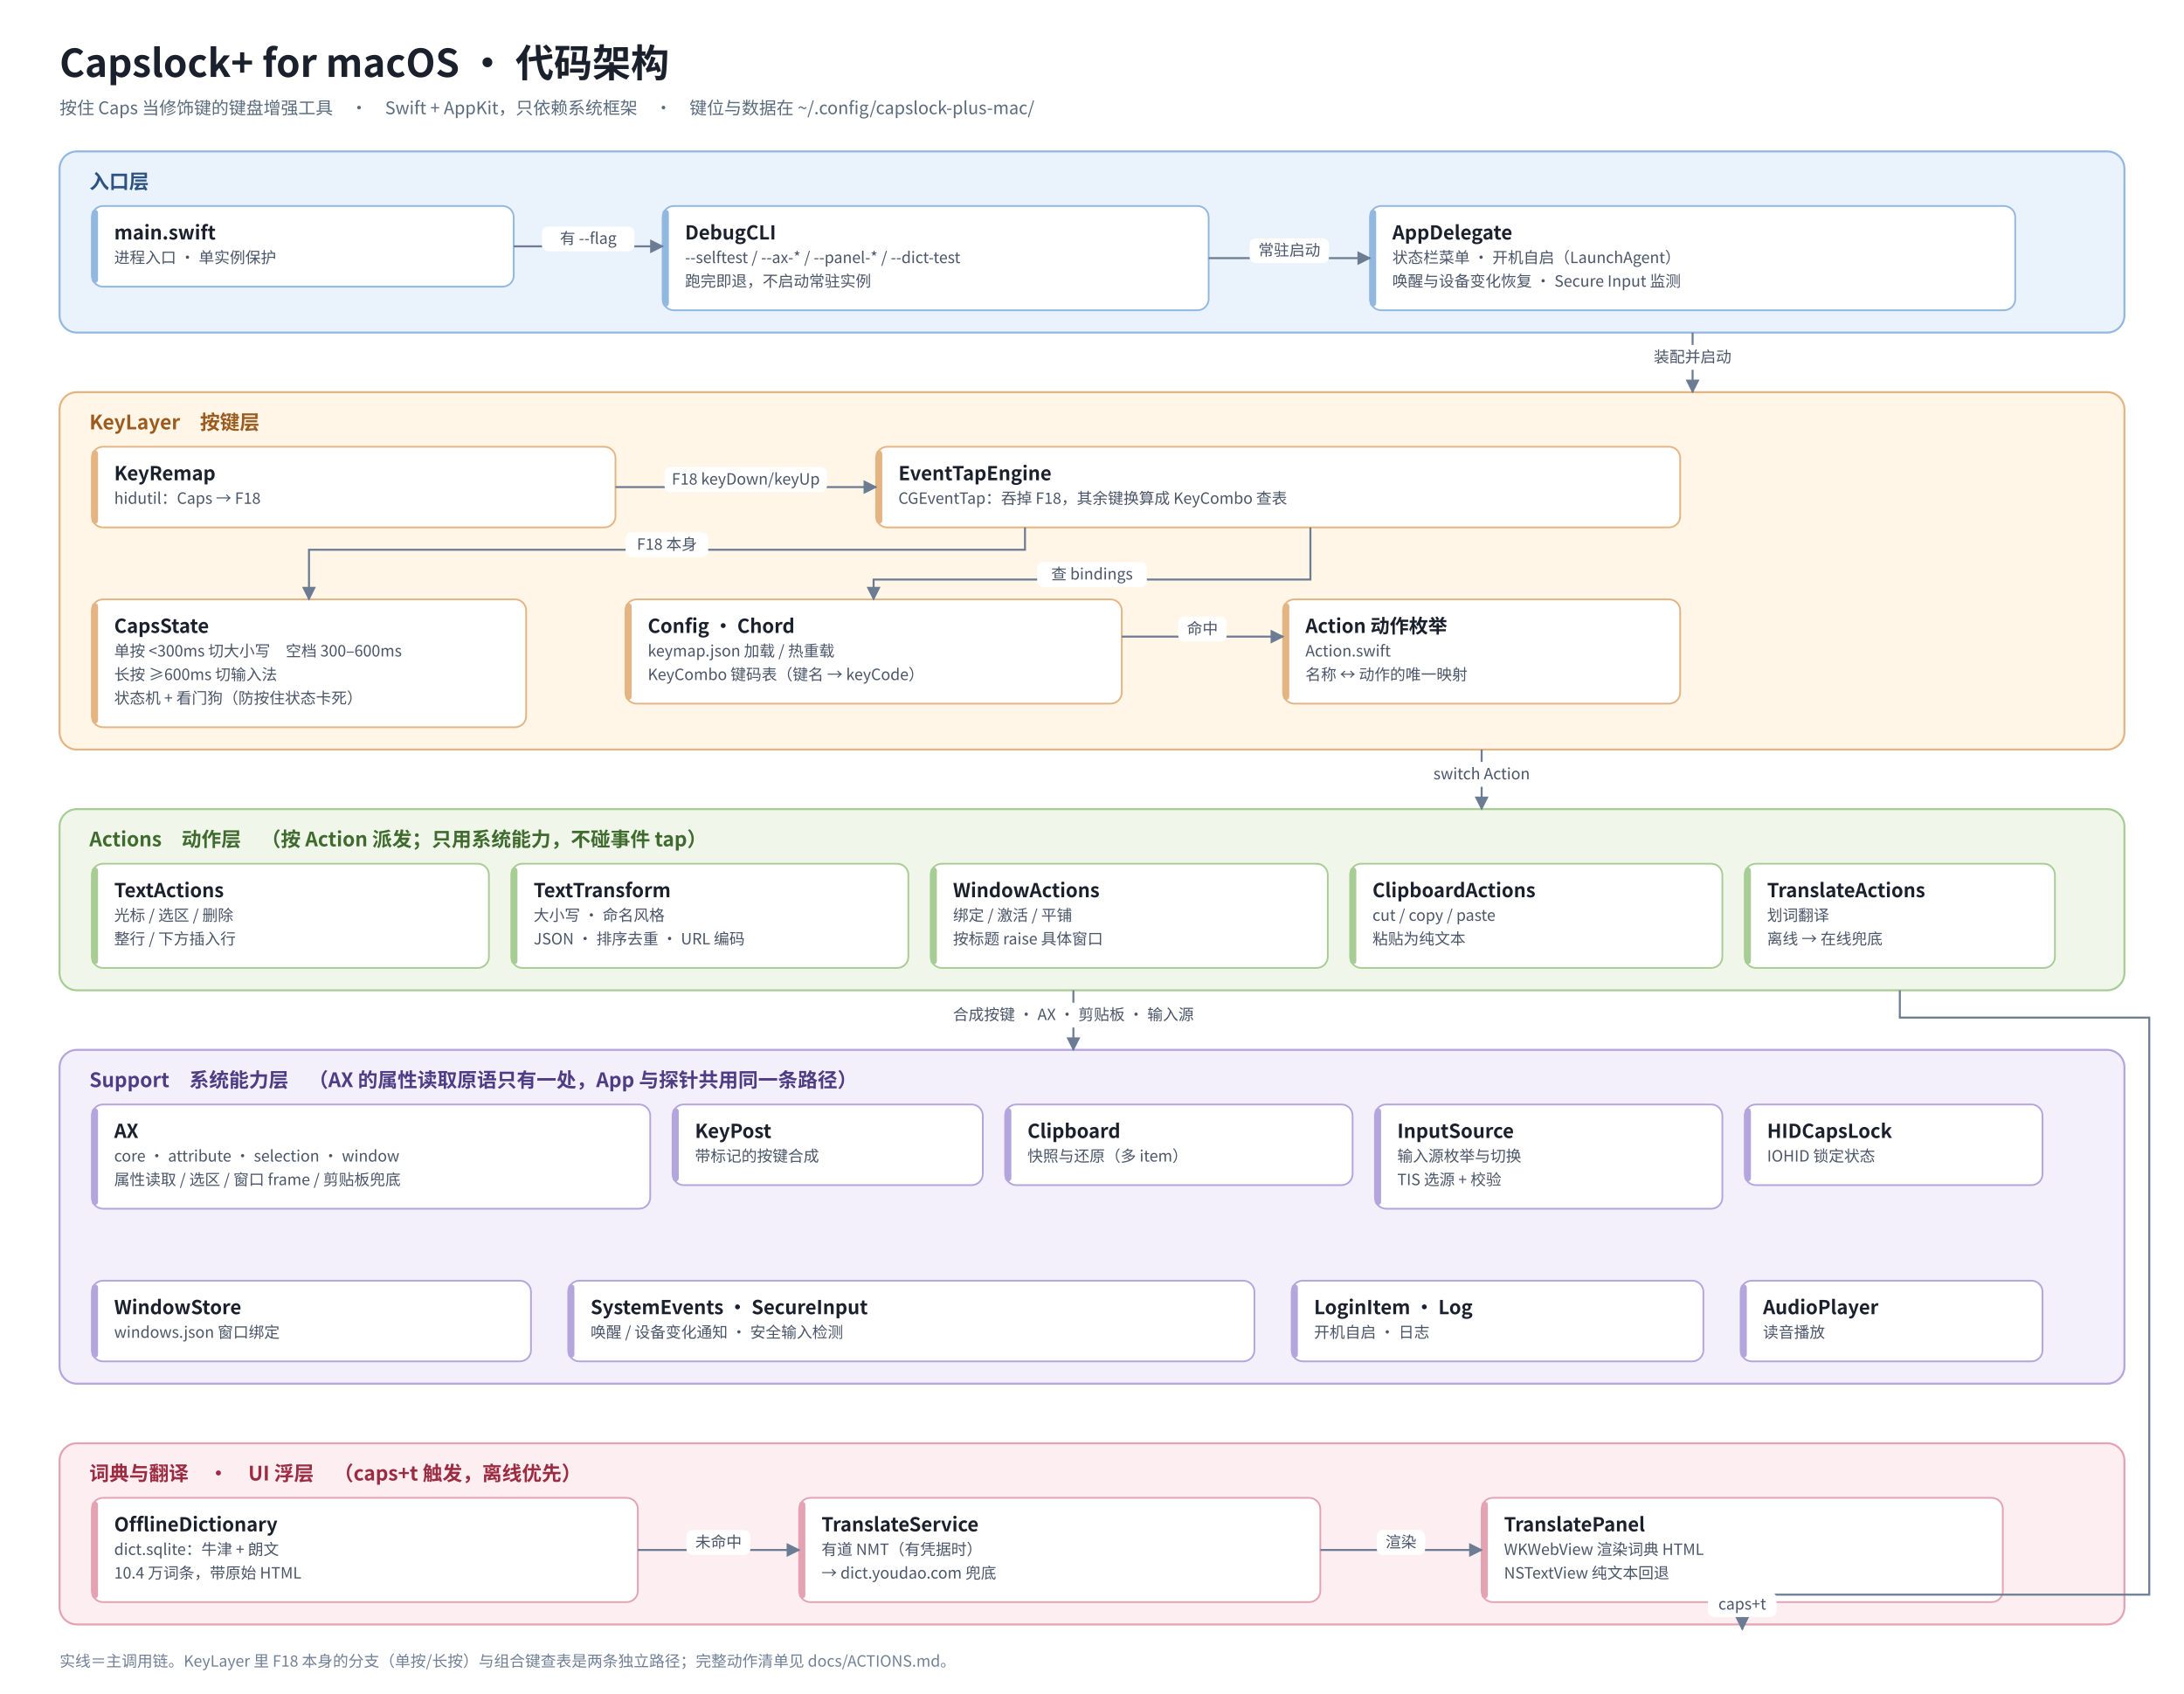
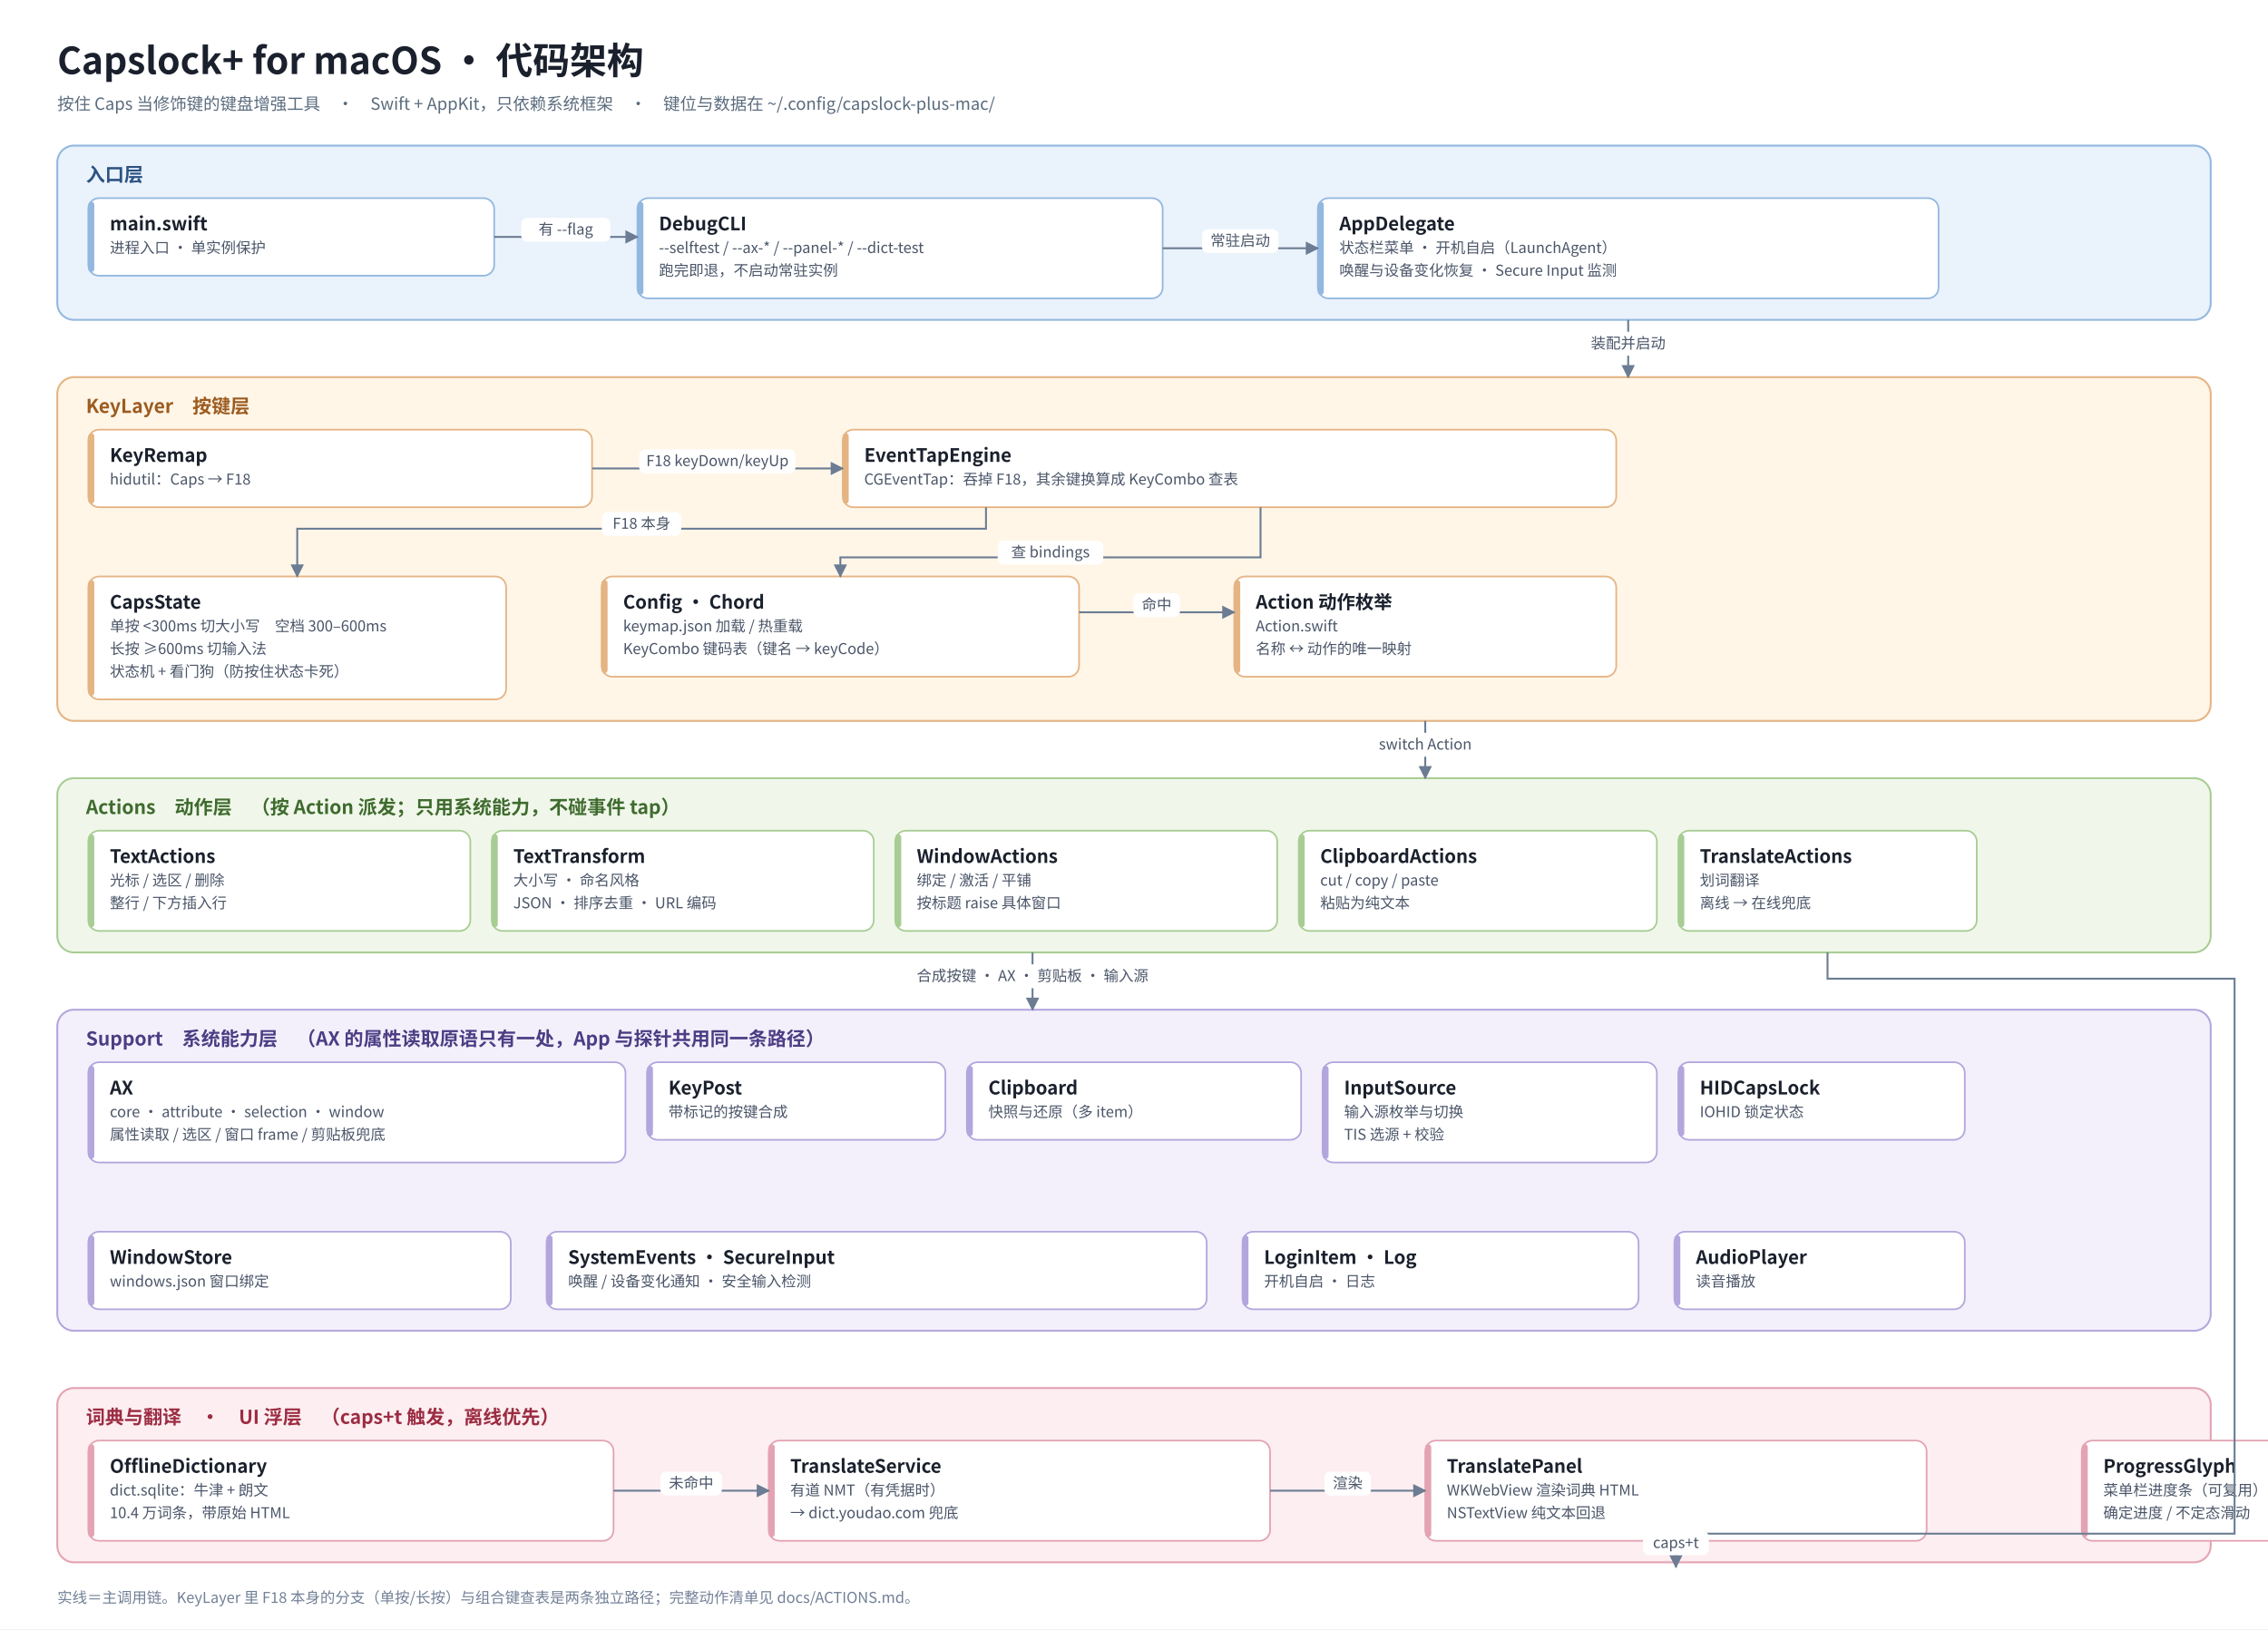
- <svg xmlns="http://www.w3.org/2000/svg" width="1760" height="1365">
+ <svg xmlns="http://www.w3.org/2000/svg" width="1900" height="1365">
  <defs>
    <marker id="a" viewBox="0 0 10 10" refX="9" refY="5" markerWidth="7" markerHeight="7" orient="auto-start-reverse">
      <path d="M 0 0 L 10 5 L 0 10 z" fill="#6b7c93" />
    </marker>
  </defs>
-   <rect width="1760" height="1365" fill="#ffffff" />
+   <rect width="1900" height="1365" fill="#ffffff" />
  <text x="48.0" y="62.0" font-family="Noto Sans CJK SC" font-size="31" font-weight="700" fill="#1a202c" text-anchor="start">Capslock+ for macOS · 代码架构</text>
  <text x="48.0" y="92.0" font-family="Noto Sans CJK SC" font-size="14" font-weight="400" fill="#5a6b7d" text-anchor="start">按住 Caps 当修饰键的键盘增强工具　·　Swift + AppKit，只依赖系统框架　·　键位与数据在 ~/.config/capslock-plus-mac/</text>
-   <rect x="48.0" y="122.0" width="1664.0" height="146.0" rx="14" fill="#eaf2fb" stroke="#93b8e0" stroke-width="1.6" />
+   <rect x="48.0" y="122.0" width="1804.0" height="146.0" rx="14" fill="#eaf2fb" stroke="#93b8e0" stroke-width="1.6" />
  <text x="72.0" y="152.0" font-family="Noto Sans CJK SC" font-size="16" font-weight="700" fill="#2c5282" text-anchor="start">入口层</text>
  <rect x="74.0" y="166.0" width="340.0" height="65.0" rx="9" fill="#ffffff" stroke="#93b8e0" stroke-width="1.4" />
  <rect x="74.0" y="169.0" width="5" height="59.0" rx="2.5" fill="#93b8e0" />
  <text x="92.0" y="193.0" font-family="Noto Sans CJK SC" font-size="15.5" font-weight="700" fill="#1a202c" text-anchor="start">main.swift</text>
  <text x="92.0" y="212.0" font-family="Noto Sans CJK SC" font-size="12.5" font-weight="400" fill="#4a5568" text-anchor="start">进程入口 · 单实例保护</text>
  <rect x="534.0" y="166.0" width="440.0" height="84.0" rx="9" fill="#ffffff" stroke="#93b8e0" stroke-width="1.4" />
  <rect x="534.0" y="169.0" width="5" height="78.0" rx="2.5" fill="#93b8e0" />
  <text x="552.0" y="193.0" font-family="Noto Sans CJK SC" font-size="15.5" font-weight="700" fill="#1a202c" text-anchor="start">DebugCLI</text>
  <text x="552.0" y="212.0" font-family="Noto Sans CJK SC" font-size="12.5" font-weight="400" fill="#4a5568" text-anchor="start">--selftest / --ax-* / --panel-* / --dict-test</text>
  <text x="552.0" y="231.0" font-family="Noto Sans CJK SC" font-size="12.5" font-weight="400" fill="#4a5568" text-anchor="start">跑完即退，不启动常驻实例</text>
  <rect x="1104.0" y="166.0" width="520.0" height="84.0" rx="9" fill="#ffffff" stroke="#93b8e0" stroke-width="1.4" />
  <rect x="1104.0" y="169.0" width="5" height="78.0" rx="2.5" fill="#93b8e0" />
  <text x="1122.0" y="193.0" font-family="Noto Sans CJK SC" font-size="15.5" font-weight="700" fill="#1a202c" text-anchor="start">AppDelegate</text>
  <text x="1122.0" y="212.0" font-family="Noto Sans CJK SC" font-size="12.5" font-weight="400" fill="#4a5568" text-anchor="start">状态栏菜单 · 开机自启（LaunchAgent）</text>
  <text x="1122.0" y="231.0" font-family="Noto Sans CJK SC" font-size="12.5" font-weight="400" fill="#4a5568" text-anchor="start">唤醒与设备变化恢复 · Secure Input 监测</text>
  <path d="M 414.0 198.5 L 534.0 198.5" stroke="#6b7c93" stroke-width="1.6" fill="none" marker-end="url(#a)" />
  <rect x="436.7" y="182.5" width="74.6" height="20" rx="5" fill="#ffffff" />
  <text x="474.0" y="196.5" font-family="Noto Sans CJK SC" font-size="12.5" font-weight="400" fill="#4a5568" text-anchor="middle">有 --flag</text>
  <path d="M 974.0 208.0 L 1104.0 208.0" stroke="#6b7c93" stroke-width="1.6" fill="none" marker-end="url(#a)" />
  <rect x="1007.0" y="192.0" width="64.0" height="20" rx="5" fill="#ffffff" />
  <text x="1039.0" y="206.0" font-family="Noto Sans CJK SC" font-size="12.5" font-weight="400" fill="#4a5568" text-anchor="middle">常驻启动</text>
-   <rect x="48.0" y="316.0" width="1664.0" height="288.0" rx="14" fill="#fff6e8" stroke="#e5b483" stroke-width="1.6" />
+   <rect x="48.0" y="316.0" width="1804.0" height="288.0" rx="14" fill="#fff6e8" stroke="#e5b483" stroke-width="1.6" />
  <text x="72.0" y="346.0" font-family="Noto Sans CJK SC" font-size="16" font-weight="700" fill="#9c5b1f" text-anchor="start">KeyLayer　按键层</text>
  <rect x="74.0" y="360.0" width="422.0" height="65.0" rx="9" fill="#ffffff" stroke="#e5b483" stroke-width="1.4" />
  <rect x="74.0" y="363.0" width="5" height="59.0" rx="2.5" fill="#e5b483" />
  <text x="92.0" y="387.0" font-family="Noto Sans CJK SC" font-size="15.5" font-weight="700" fill="#1a202c" text-anchor="start">KeyRemap</text>
  <text x="92.0" y="406.0" font-family="Noto Sans CJK SC" font-size="12.5" font-weight="400" fill="#4a5568" text-anchor="start">hidutil：Caps → F18</text>
  <rect x="706.0" y="360.0" width="648.0" height="65.0" rx="9" fill="#ffffff" stroke="#e5b483" stroke-width="1.4" />
  <rect x="706.0" y="363.0" width="5" height="59.0" rx="2.5" fill="#e5b483" />
  <text x="724.0" y="387.0" font-family="Noto Sans CJK SC" font-size="15.5" font-weight="700" fill="#1a202c" text-anchor="start">EventTapEngine</text>
  <text x="724.0" y="406.0" font-family="Noto Sans CJK SC" font-size="12.5" font-weight="400" fill="#4a5568" text-anchor="start">CGEventTap：吞掉 F18，其余键换算成 KeyCombo 查表</text>
  <rect x="74.0" y="483.0" width="350.0" height="103.0" rx="9" fill="#ffffff" stroke="#e5b483" stroke-width="1.4" />
  <rect x="74.0" y="486.0" width="5" height="97.0" rx="2.5" fill="#e5b483" />
  <text x="92.0" y="510.0" font-family="Noto Sans CJK SC" font-size="15.5" font-weight="700" fill="#1a202c" text-anchor="start">CapsState</text>
  <text x="92.0" y="529.0" font-family="Noto Sans CJK SC" font-size="12.5" font-weight="400" fill="#4a5568" text-anchor="start">单按 &lt;300ms 切大小写　空档 300–600ms</text>
  <text x="92.0" y="548.0" font-family="Noto Sans CJK SC" font-size="12.5" font-weight="400" fill="#4a5568" text-anchor="start">长按 ≥600ms 切输入法</text>
  <text x="92.0" y="567.0" font-family="Noto Sans CJK SC" font-size="12.5" font-weight="400" fill="#4a5568" text-anchor="start">状态机 + 看门狗（防按住状态卡死）</text>
  <rect x="504.0" y="483.0" width="400.0" height="84.0" rx="9" fill="#ffffff" stroke="#e5b483" stroke-width="1.4" />
  <rect x="504.0" y="486.0" width="5" height="78.0" rx="2.5" fill="#e5b483" />
  <text x="522.0" y="510.0" font-family="Noto Sans CJK SC" font-size="15.5" font-weight="700" fill="#1a202c" text-anchor="start">Config · Chord</text>
  <text x="522.0" y="529.0" font-family="Noto Sans CJK SC" font-size="12.5" font-weight="400" fill="#4a5568" text-anchor="start">keymap.json 加载 / 热重载</text>
  <text x="522.0" y="548.0" font-family="Noto Sans CJK SC" font-size="12.5" font-weight="400" fill="#4a5568" text-anchor="start">KeyCombo 键码表（键名 → keyCode）</text>
  <rect x="1034.0" y="483.0" width="320.0" height="84.0" rx="9" fill="#ffffff" stroke="#e5b483" stroke-width="1.4" />
  <rect x="1034.0" y="486.0" width="5" height="78.0" rx="2.5" fill="#e5b483" />
  <text x="1052.0" y="510.0" font-family="Noto Sans CJK SC" font-size="15.5" font-weight="700" fill="#1a202c" text-anchor="start">Action 动作枚举</text>
  <text x="1052.0" y="529.0" font-family="Noto Sans CJK SC" font-size="12.5" font-weight="400" fill="#4a5568" text-anchor="start">Action.swift</text>
  <text x="1052.0" y="548.0" font-family="Noto Sans CJK SC" font-size="12.5" font-weight="400" fill="#4a5568" text-anchor="start">名称 ↔ 动作的唯一映射</text>
  <path d="M 496.0 392.5 L 706.0 392.5" stroke="#6b7c93" stroke-width="1.6" fill="none" marker-end="url(#a)" />
  <rect x="535.5" y="376.5" width="130.9" height="20" rx="5" fill="#ffffff" />
  <text x="601.0" y="390.5" font-family="Noto Sans CJK SC" font-size="12.5" font-weight="400" fill="#4a5568" text-anchor="middle">F18 keyDown/keyUp</text>
  <path d="M 826.0 425.0 L 826.0 443.0 L 249.0 443.0 L 249.0 483.0" stroke="#6b7c93" stroke-width="1.6" fill="none" marker-end="url(#a)" />
  <path d="M 1056.0 425.0 L 1056.0 467.0 L 704.0 467.0 L 704.0 483.0" stroke="#6b7c93" stroke-width="1.6" fill="none" marker-end="url(#a)" />
  <rect x="504.2" y="429.0" width="66.5" height="20" rx="5" fill="#ffffff" />
  <text x="537.5" y="443.0" font-family="Noto Sans CJK SC" font-size="12.5" font-weight="400" fill="#4a5568" text-anchor="middle">F18 本身</text>
  <rect x="835.8" y="453.0" width="88.4" height="20" rx="5" fill="#ffffff" />
  <text x="880.0" y="467.0" font-family="Noto Sans CJK SC" font-size="12.5" font-weight="400" fill="#4a5568" text-anchor="middle">查 bindings</text>
  <path d="M 904.0 513.0 L 1034.0 513.0" stroke="#6b7c93" stroke-width="1.6" fill="none" marker-end="url(#a)" />
  <rect x="949.5" y="497.0" width="39.0" height="20" rx="5" fill="#ffffff" />
  <text x="969.0" y="511.0" font-family="Noto Sans CJK SC" font-size="12.5" font-weight="400" fill="#4a5568" text-anchor="middle">命中</text>
-   <rect x="48.0" y="652.0" width="1664.0" height="146.0" rx="14" fill="#f0f7ea" stroke="#a8cd94" stroke-width="1.6" />
+   <rect x="48.0" y="652.0" width="1804.0" height="146.0" rx="14" fill="#f0f7ea" stroke="#a8cd94" stroke-width="1.6" />
  <text x="72.0" y="682.0" font-family="Noto Sans CJK SC" font-size="16" font-weight="700" fill="#3f6b2e" text-anchor="start">Actions　动作层　（按 Action 派发；只用系统能力，不碰事件 tap）</text>
  <rect x="74.0" y="696.0" width="320.0" height="84.0" rx="9" fill="#ffffff" stroke="#a8cd94" stroke-width="1.4" />
  <rect x="74.0" y="699.0" width="5" height="78.0" rx="2.5" fill="#a8cd94" />
  <text x="92.0" y="723.0" font-family="Noto Sans CJK SC" font-size="15.5" font-weight="700" fill="#1a202c" text-anchor="start">TextActions</text>
  <text x="92.0" y="742.0" font-family="Noto Sans CJK SC" font-size="12.5" font-weight="400" fill="#4a5568" text-anchor="start">光标 / 选区 / 删除</text>
  <text x="92.0" y="761.0" font-family="Noto Sans CJK SC" font-size="12.5" font-weight="400" fill="#4a5568" text-anchor="start">整行 / 下方插入行</text>
  <rect x="412.0" y="696.0" width="320.0" height="84.0" rx="9" fill="#ffffff" stroke="#a8cd94" stroke-width="1.4" />
  <rect x="412.0" y="699.0" width="5" height="78.0" rx="2.5" fill="#a8cd94" />
  <text x="430.0" y="723.0" font-family="Noto Sans CJK SC" font-size="15.5" font-weight="700" fill="#1a202c" text-anchor="start">TextTransform</text>
  <text x="430.0" y="742.0" font-family="Noto Sans CJK SC" font-size="12.5" font-weight="400" fill="#4a5568" text-anchor="start">大小写 · 命名风格</text>
  <text x="430.0" y="761.0" font-family="Noto Sans CJK SC" font-size="12.5" font-weight="400" fill="#4a5568" text-anchor="start">JSON · 排序去重 · URL 编码</text>
  <rect x="750.0" y="696.0" width="320.0" height="84.0" rx="9" fill="#ffffff" stroke="#a8cd94" stroke-width="1.4" />
  <rect x="750.0" y="699.0" width="5" height="78.0" rx="2.5" fill="#a8cd94" />
  <text x="768.0" y="723.0" font-family="Noto Sans CJK SC" font-size="15.5" font-weight="700" fill="#1a202c" text-anchor="start">WindowActions</text>
  <text x="768.0" y="742.0" font-family="Noto Sans CJK SC" font-size="12.5" font-weight="400" fill="#4a5568" text-anchor="start">绑定 / 激活 / 平铺</text>
  <text x="768.0" y="761.0" font-family="Noto Sans CJK SC" font-size="12.5" font-weight="400" fill="#4a5568" text-anchor="start">按标题 raise 具体窗口</text>
  <rect x="1088.0" y="696.0" width="300.0" height="84.0" rx="9" fill="#ffffff" stroke="#a8cd94" stroke-width="1.4" />
  <rect x="1088.0" y="699.0" width="5" height="78.0" rx="2.5" fill="#a8cd94" />
  <text x="1106.0" y="723.0" font-family="Noto Sans CJK SC" font-size="15.5" font-weight="700" fill="#1a202c" text-anchor="start">ClipboardActions</text>
  <text x="1106.0" y="742.0" font-family="Noto Sans CJK SC" font-size="12.5" font-weight="400" fill="#4a5568" text-anchor="start">cut / copy / paste</text>
  <text x="1106.0" y="761.0" font-family="Noto Sans CJK SC" font-size="12.5" font-weight="400" fill="#4a5568" text-anchor="start">粘贴为纯文本</text>
  <rect x="1406.0" y="696.0" width="250.0" height="84.0" rx="9" fill="#ffffff" stroke="#a8cd94" stroke-width="1.4" />
  <rect x="1406.0" y="699.0" width="5" height="78.0" rx="2.5" fill="#a8cd94" />
  <text x="1424.0" y="723.0" font-family="Noto Sans CJK SC" font-size="15.5" font-weight="700" fill="#1a202c" text-anchor="start">TranslateActions</text>
  <text x="1424.0" y="742.0" font-family="Noto Sans CJK SC" font-size="12.5" font-weight="400" fill="#4a5568" text-anchor="start">划词翻译</text>
  <text x="1424.0" y="761.0" font-family="Noto Sans CJK SC" font-size="12.5" font-weight="400" fill="#4a5568" text-anchor="start">离线 → 在线兜底</text>
-   <rect x="48.0" y="846.0" width="1664.0" height="269.0" rx="14" fill="#f3f0fb" stroke="#b3a6dd" stroke-width="1.6" />
+   <rect x="48.0" y="846.0" width="1804.0" height="269.0" rx="14" fill="#f3f0fb" stroke="#b3a6dd" stroke-width="1.6" />
  <text x="72.0" y="876.0" font-family="Noto Sans CJK SC" font-size="16" font-weight="700" fill="#4c3d84" text-anchor="start">Support　系统能力层　（AX 的属性读取原语只有一处，App 与探针共用同一条路径）</text>
  <rect x="74.0" y="890.0" width="450.0" height="84.0" rx="9" fill="#ffffff" stroke="#b3a6dd" stroke-width="1.4" />
  <rect x="74.0" y="893.0" width="5" height="78.0" rx="2.5" fill="#b3a6dd" />
  <text x="92.0" y="917.0" font-family="Noto Sans CJK SC" font-size="15.5" font-weight="700" fill="#1a202c" text-anchor="start">AX</text>
  <text x="92.0" y="936.0" font-family="Noto Sans CJK SC" font-size="12.5" font-weight="400" fill="#4a5568" text-anchor="start">core · attribute · selection · window</text>
  <text x="92.0" y="955.0" font-family="Noto Sans CJK SC" font-size="12.5" font-weight="400" fill="#4a5568" text-anchor="start">属性读取 / 选区 / 窗口 frame / 剪贴板兜底</text>
  <rect x="542.0" y="890.0" width="250.0" height="65.0" rx="9" fill="#ffffff" stroke="#b3a6dd" stroke-width="1.4" />
  <rect x="542.0" y="893.0" width="5" height="59.0" rx="2.5" fill="#b3a6dd" />
  <text x="560.0" y="917.0" font-family="Noto Sans CJK SC" font-size="15.5" font-weight="700" fill="#1a202c" text-anchor="start">KeyPost</text>
  <text x="560.0" y="936.0" font-family="Noto Sans CJK SC" font-size="12.5" font-weight="400" fill="#4a5568" text-anchor="start">带标记的按键合成</text>
  <rect x="810.0" y="890.0" width="280.0" height="65.0" rx="9" fill="#ffffff" stroke="#b3a6dd" stroke-width="1.4" />
  <rect x="810.0" y="893.0" width="5" height="59.0" rx="2.5" fill="#b3a6dd" />
  <text x="828.0" y="917.0" font-family="Noto Sans CJK SC" font-size="15.5" font-weight="700" fill="#1a202c" text-anchor="start">Clipboard</text>
  <text x="828.0" y="936.0" font-family="Noto Sans CJK SC" font-size="12.5" font-weight="400" fill="#4a5568" text-anchor="start">快照与还原（多 item）</text>
  <rect x="1108.0" y="890.0" width="280.0" height="84.0" rx="9" fill="#ffffff" stroke="#b3a6dd" stroke-width="1.4" />
  <rect x="1108.0" y="893.0" width="5" height="78.0" rx="2.5" fill="#b3a6dd" />
  <text x="1126.0" y="917.0" font-family="Noto Sans CJK SC" font-size="15.5" font-weight="700" fill="#1a202c" text-anchor="start">InputSource</text>
  <text x="1126.0" y="936.0" font-family="Noto Sans CJK SC" font-size="12.5" font-weight="400" fill="#4a5568" text-anchor="start">输入源枚举与切换</text>
  <text x="1126.0" y="955.0" font-family="Noto Sans CJK SC" font-size="12.5" font-weight="400" fill="#4a5568" text-anchor="start">TIS 选源 + 校验</text>
  <rect x="1406.0" y="890.0" width="240.0" height="65.0" rx="9" fill="#ffffff" stroke="#b3a6dd" stroke-width="1.4" />
  <rect x="1406.0" y="893.0" width="5" height="59.0" rx="2.5" fill="#b3a6dd" />
  <text x="1424.0" y="917.0" font-family="Noto Sans CJK SC" font-size="15.5" font-weight="700" fill="#1a202c" text-anchor="start">HIDCapsLock</text>
  <text x="1424.0" y="936.0" font-family="Noto Sans CJK SC" font-size="12.5" font-weight="400" fill="#4a5568" text-anchor="start">IOHID 锁定状态</text>
  <rect x="74.0" y="1032.0" width="353.9" height="65.0" rx="9" fill="#ffffff" stroke="#b3a6dd" stroke-width="1.4" />
  <rect x="74.0" y="1035.0" width="5" height="59.0" rx="2.5" fill="#b3a6dd" />
  <text x="92.0" y="1059.0" font-family="Noto Sans CJK SC" font-size="15.5" font-weight="700" fill="#1a202c" text-anchor="start">WindowStore</text>
  <text x="92.0" y="1078.0" font-family="Noto Sans CJK SC" font-size="12.5" font-weight="400" fill="#4a5568" text-anchor="start">windows.json 窗口绑定</text>
  <rect x="457.9" y="1032.0" width="553.0" height="65.0" rx="9" fill="#ffffff" stroke="#b3a6dd" stroke-width="1.4" />
  <rect x="457.9" y="1035.0" width="5" height="59.0" rx="2.5" fill="#b3a6dd" />
  <text x="475.9" y="1059.0" font-family="Noto Sans CJK SC" font-size="15.5" font-weight="700" fill="#1a202c" text-anchor="start">SystemEvents · SecureInput</text>
  <text x="475.9" y="1078.0" font-family="Noto Sans CJK SC" font-size="12.5" font-weight="400" fill="#4a5568" text-anchor="start">唤醒 / 设备变化通知 · 安全输入检测</text>
  <rect x="1040.9" y="1032.0" width="331.8" height="65.0" rx="9" fill="#ffffff" stroke="#b3a6dd" stroke-width="1.4" />
  <rect x="1040.9" y="1035.0" width="5" height="59.0" rx="2.5" fill="#b3a6dd" />
  <text x="1058.9" y="1059.0" font-family="Noto Sans CJK SC" font-size="15.5" font-weight="700" fill="#1a202c" text-anchor="start">LoginItem · Log</text>
  <text x="1058.9" y="1078.0" font-family="Noto Sans CJK SC" font-size="12.5" font-weight="400" fill="#4a5568" text-anchor="start">开机自启 · 日志</text>
  <rect x="1402.7" y="1032.0" width="243.3" height="65.0" rx="9" fill="#ffffff" stroke="#b3a6dd" stroke-width="1.4" />
  <rect x="1402.7" y="1035.0" width="5" height="59.0" rx="2.5" fill="#b3a6dd" />
  <text x="1420.7" y="1059.0" font-family="Noto Sans CJK SC" font-size="15.5" font-weight="700" fill="#1a202c" text-anchor="start">AudioPlayer</text>
  <text x="1420.7" y="1078.0" font-family="Noto Sans CJK SC" font-size="12.5" font-weight="400" fill="#4a5568" text-anchor="start">读音播放</text>
-   <rect x="48.0" y="1163.0" width="1664.0" height="146.0" rx="14" fill="#fdeef1" stroke="#e3a3b3" stroke-width="1.6" />
+   <rect x="48.0" y="1163.0" width="1804.0" height="146.0" rx="14" fill="#fdeef1" stroke="#e3a3b3" stroke-width="1.6" />
  <text x="72.0" y="1193.0" font-family="Noto Sans CJK SC" font-size="16" font-weight="700" fill="#9b2c42" text-anchor="start">词典与翻译　·　UI 浮层　（caps+t 触发，离线优先）</text>
  <rect x="74.0" y="1207.0" width="440.0" height="84.0" rx="9" fill="#ffffff" stroke="#e3a3b3" stroke-width="1.4" />
  <rect x="74.0" y="1210.0" width="5" height="78.0" rx="2.5" fill="#e3a3b3" />
  <text x="92.0" y="1234.0" font-family="Noto Sans CJK SC" font-size="15.5" font-weight="700" fill="#1a202c" text-anchor="start">OfflineDictionary</text>
  <text x="92.0" y="1253.0" font-family="Noto Sans CJK SC" font-size="12.5" font-weight="400" fill="#4a5568" text-anchor="start">dict.sqlite：牛津 + 朗文</text>
  <text x="92.0" y="1272.0" font-family="Noto Sans CJK SC" font-size="12.5" font-weight="400" fill="#4a5568" text-anchor="start">10.4 万词条，带原始 HTML</text>
  <rect x="644.0" y="1207.0" width="420.0" height="84.0" rx="9" fill="#ffffff" stroke="#e3a3b3" stroke-width="1.4" />
  <rect x="644.0" y="1210.0" width="5" height="78.0" rx="2.5" fill="#e3a3b3" />
  <text x="662.0" y="1234.0" font-family="Noto Sans CJK SC" font-size="15.5" font-weight="700" fill="#1a202c" text-anchor="start">TranslateService</text>
  <text x="662.0" y="1253.0" font-family="Noto Sans CJK SC" font-size="12.5" font-weight="400" fill="#4a5568" text-anchor="start">有道 NMT（有凭据时）</text>
  <text x="662.0" y="1272.0" font-family="Noto Sans CJK SC" font-size="12.5" font-weight="400" fill="#4a5568" text-anchor="start">→ dict.youdao.com 兜底</text>
  <rect x="1194.0" y="1207.0" width="420.0" height="84.0" rx="9" fill="#ffffff" stroke="#e3a3b3" stroke-width="1.4" />
  <rect x="1194.0" y="1210.0" width="5" height="78.0" rx="2.5" fill="#e3a3b3" />
  <text x="1212.0" y="1234.0" font-family="Noto Sans CJK SC" font-size="15.5" font-weight="700" fill="#1a202c" text-anchor="start">TranslatePanel</text>
  <text x="1212.0" y="1253.0" font-family="Noto Sans CJK SC" font-size="12.5" font-weight="400" fill="#4a5568" text-anchor="start">WKWebView 渲染词典 HTML</text>
  <text x="1212.0" y="1272.0" font-family="Noto Sans CJK SC" font-size="12.5" font-weight="400" fill="#4a5568" text-anchor="start">NSTextView 纯文本回退</text>
+   <rect x="1744.0" y="1207.0" width="400.0" height="84.0" rx="9" fill="#ffffff" stroke="#e3a3b3" stroke-width="1.4" />
+   <rect x="1744.0" y="1210.0" width="5" height="78.0" rx="2.5" fill="#e3a3b3" />
+   <text x="1762.0" y="1234.0" font-family="Noto Sans CJK SC" font-size="15.5" font-weight="700" fill="#1a202c" text-anchor="start">ProgressGlyph</text>
+   <text x="1762.0" y="1253.0" font-family="Noto Sans CJK SC" font-size="12.5" font-weight="400" fill="#4a5568" text-anchor="start">菜单栏进度条（可复用）</text>
+   <text x="1762.0" y="1272.0" font-family="Noto Sans CJK SC" font-size="12.5" font-weight="400" fill="#4a5568" text-anchor="start">确定进度 / 不定态滑动</text>
  <path d="M 514.0 1249.0 L 644.0 1249.0" stroke="#6b7c93" stroke-width="1.6" fill="none" marker-end="url(#a)" />
  <rect x="553.2" y="1233.0" width="51.5" height="20" rx="5" fill="#ffffff" />
  <text x="579.0" y="1247.0" font-family="Noto Sans CJK SC" font-size="12.5" font-weight="400" fill="#4a5568" text-anchor="middle">未命中</text>
  <path d="M 1064.0 1249.0 L 1194.0 1249.0" stroke="#6b7c93" stroke-width="1.6" fill="none" marker-end="url(#a)" />
  <rect x="1109.5" y="1233.0" width="39.0" height="20" rx="5" fill="#ffffff" />
  <text x="1129.0" y="1247.0" font-family="Noto Sans CJK SC" font-size="12.5" font-weight="400" fill="#4a5568" text-anchor="middle">渲染</text>
  <path d="M 1364.0 268.0 L 1364.0 316.0" stroke="#6b7c93" stroke-width="1.6" fill="none" marker-end="url(#a)" />
  <rect x="1325.8" y="278.0" width="76.5" height="20" rx="5" fill="#ffffff" />
  <text x="1364.0" y="292.0" font-family="Noto Sans CJK SC" font-size="12.5" font-weight="400" fill="#4a5568" text-anchor="middle">装配并启动</text>
  <path d="M 1194.0 604.0 L 1194.0 652.0" stroke="#6b7c93" stroke-width="1.6" fill="none" marker-end="url(#a)" />
  <rect x="1142.3" y="614.0" width="103.4" height="20" rx="5" fill="#ffffff" />
  <text x="1194.0" y="628.0" font-family="Noto Sans CJK SC" font-size="12.5" font-weight="400" fill="#4a5568" text-anchor="middle">switch Action</text>
  <path d="M 865.0 798.0 L 865.0 846.0" stroke="#6b7c93" stroke-width="1.6" fill="none" marker-end="url(#a)" />
  <rect x="757.7" y="808.0" width="214.6" height="20" rx="5" fill="#ffffff" />
  <text x="865.0" y="822.0" font-family="Noto Sans CJK SC" font-size="12.5" font-weight="400" fill="#4a5568" text-anchor="middle">合成按键 · AX · 剪贴板 · 输入源</text>
-   <path d="M 1531.0 798.0 L 1531.0 820.0 L 1732.0 820.0 L 1732.0 1285.0 L 1404.0 1285.0 L 1404.0 1313.0" stroke="#6b7c93" stroke-width="1.6" fill="none" marker-end="url(#a)" />
+   <path d="M 1531.0 798.0 L 1531.0 820.0 L 1872.0 820.0 L 1872.0 1285.0 L 1404.0 1285.0 L 1404.0 1313.0" stroke="#6b7c93" stroke-width="1.6" fill="none" marker-end="url(#a)" />
  <rect x="1376.4" y="1283.0" width="55.2" height="20" rx="5" fill="#ffffff" />
  <text x="1404.0" y="1297.0" font-family="Noto Sans CJK SC" font-size="12.5" font-weight="400" fill="#4a5568" text-anchor="middle">caps+t</text>
  <text x="48.0" y="1343.0" font-family="Noto Sans CJK SC" font-size="12.5" font-weight="400" fill="#718096" text-anchor="start">实线＝主调用链。KeyLayer 里 F18 本身的分支（单按/长按）与组合键查表是两条独立路径；完整动作清单见 docs/ACTIONS.md。</text>
</svg>
